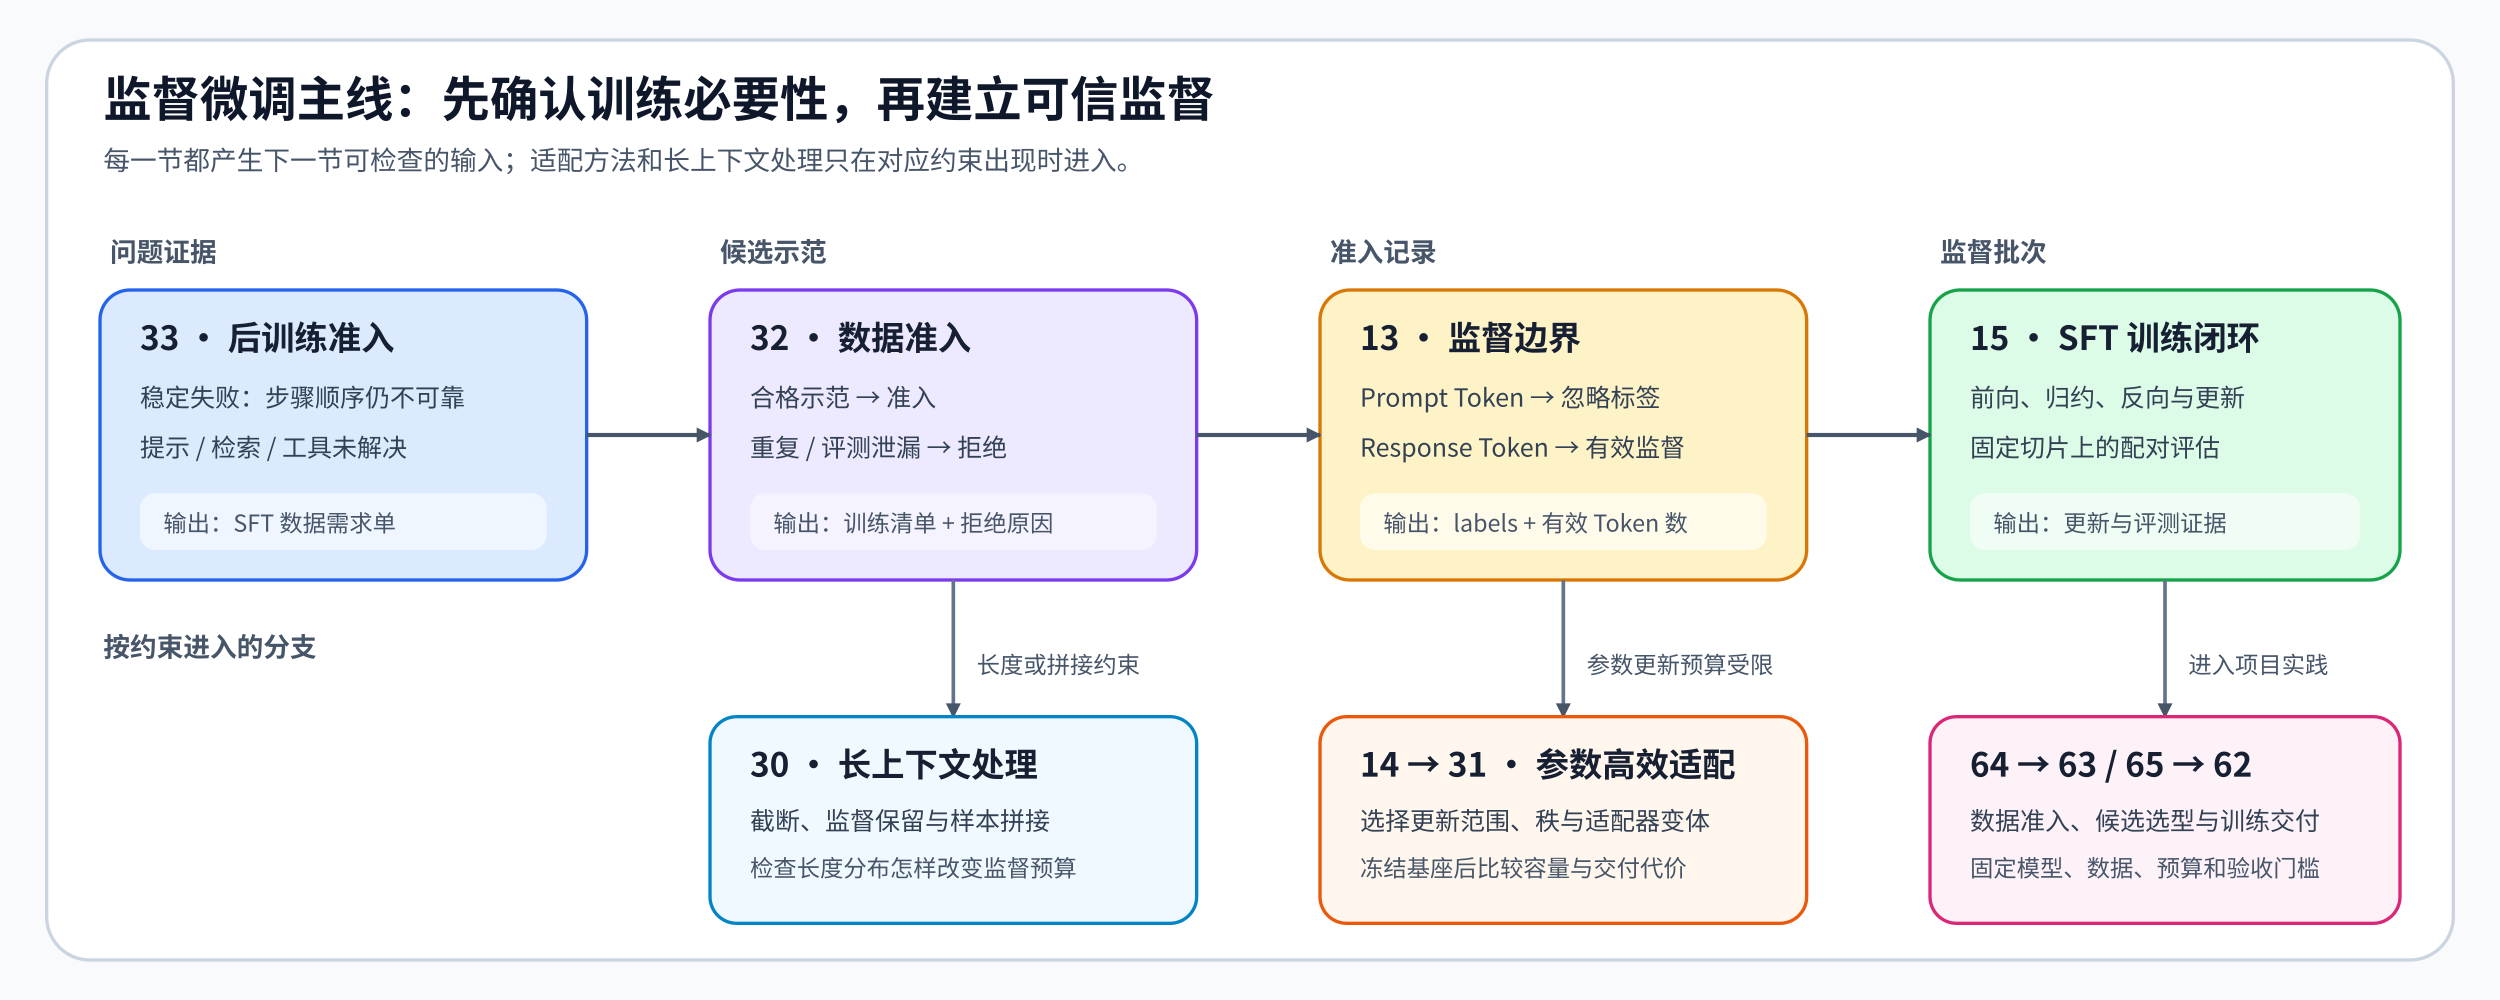
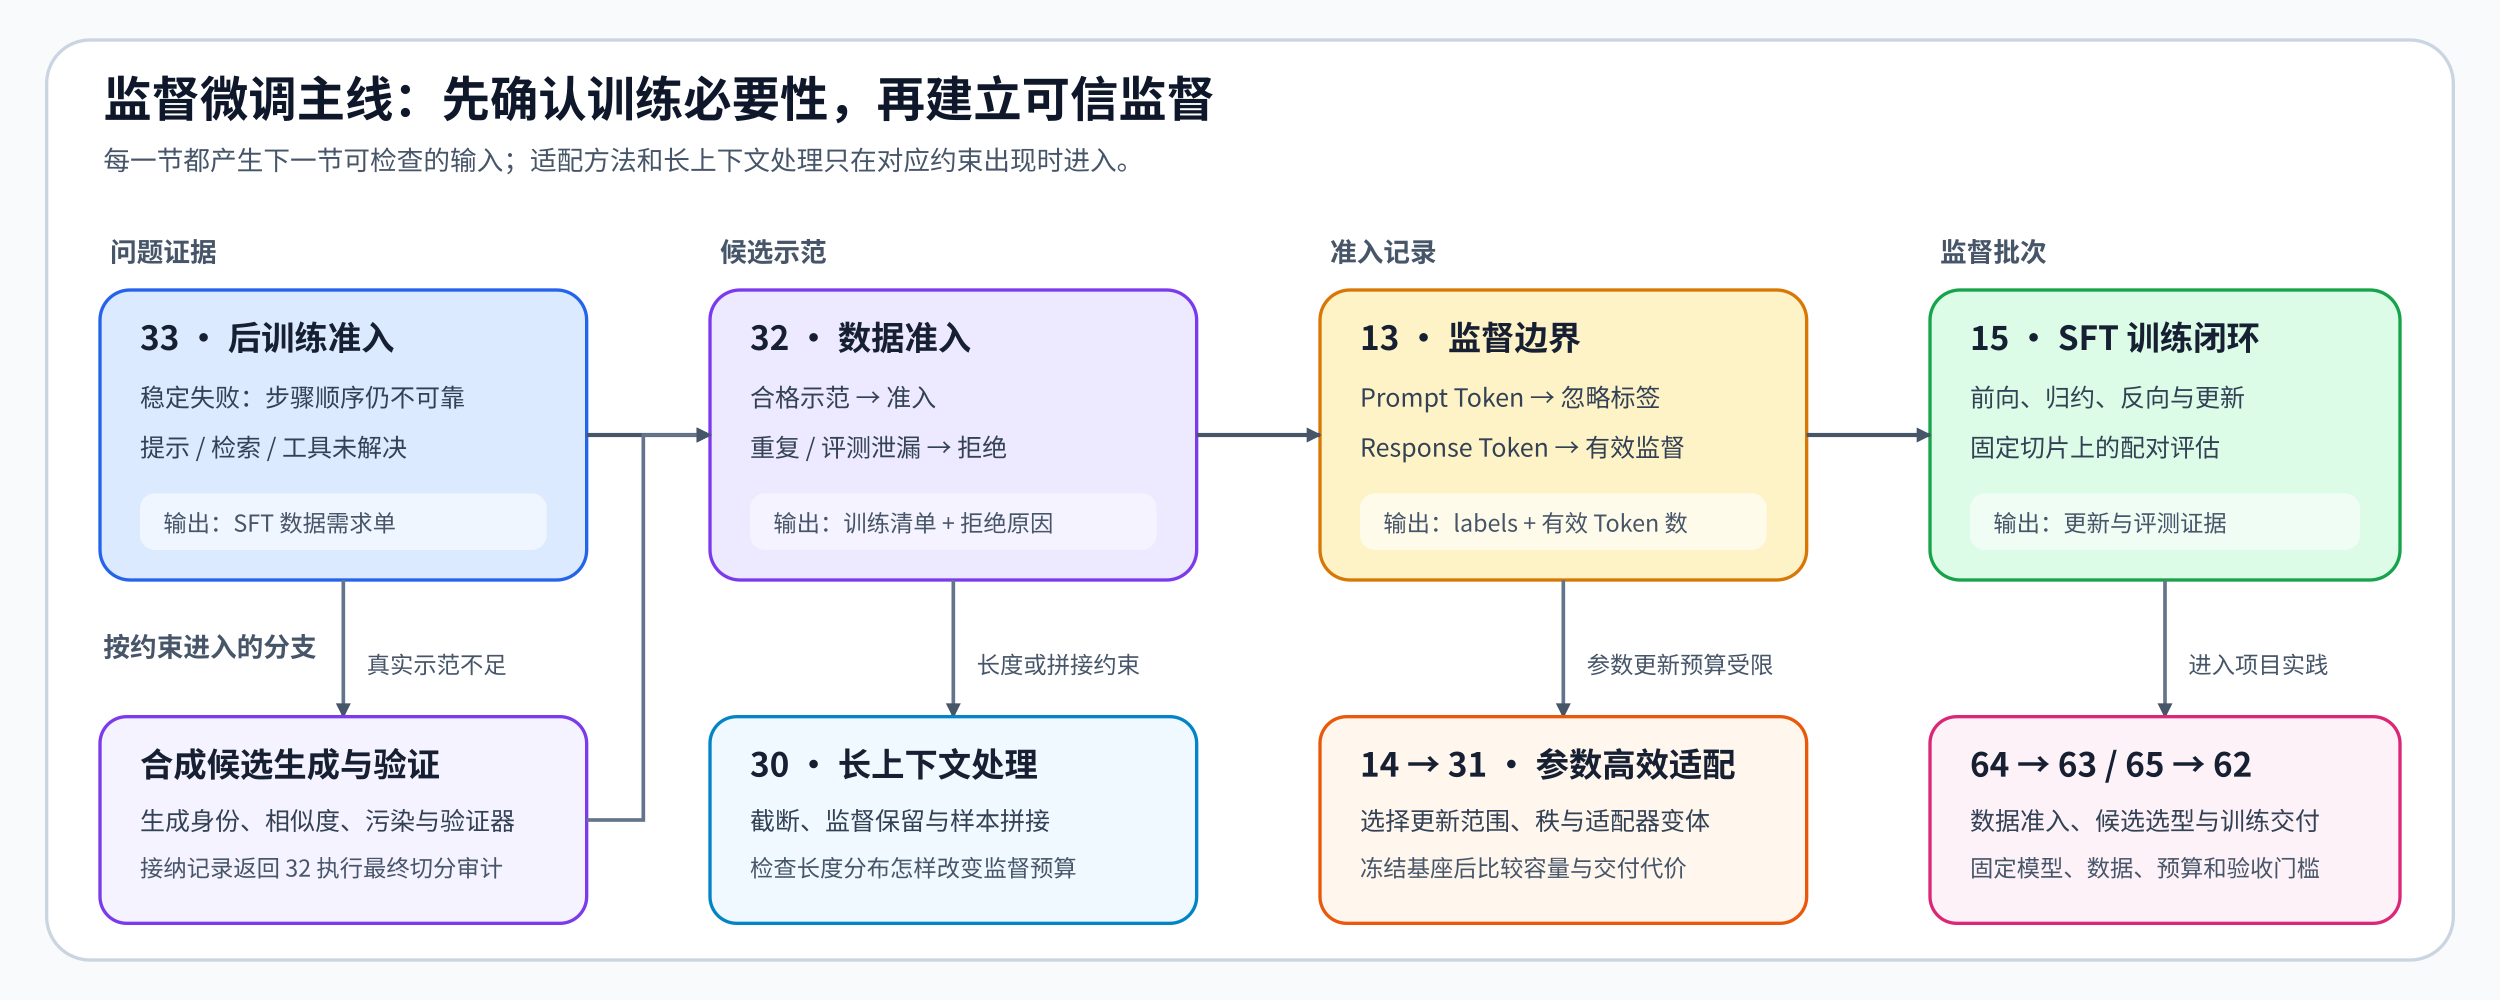
<svg xmlns="http://www.w3.org/2000/svg" width="1500" height="600" viewBox="0 0 1500 600" role="img" aria-labelledby="title desc">
  <defs>
    <marker id="arrow" markerWidth="9" markerHeight="9" refX="8" refY="4.5" orient="auto" markerUnits="userSpaceOnUse">
      <path d="M0 0L9 4.5L0 9Z" fill="#475569" />
    </marker>
    <style>
      .title{font-family:"Noto Sans CJK SC",sans-serif;font-size:29px;font-weight:700;fill:#0F172A}.sub{font-family:"Noto Sans CJK SC",sans-serif;font-size:16px;fill:#475569}
      .step{font-family:"Noto Sans CJK SC",sans-serif;font-size:16px;font-weight:700;fill:#475569}.head{font-family:"Noto Sans CJK SC",sans-serif;font-size:20px;font-weight:700;fill:#172033}
      .body{font-family:"Noto Sans CJK SC",sans-serif;font-size:15px;fill:#334155}.small{font-family:"Noto Sans CJK SC",sans-serif;font-size:14px;fill:#475569}
      .line{fill:none;stroke:#475569;stroke-width:2.5;marker-end:url(#arrow)}.branch{fill:none;stroke:#64748B;stroke-width:2.2;marker-end:url(#arrow)}
    </style>
  </defs>
  <rect width="1500" height="600" fill="#F8FAFC" />
  <rect x="28" y="24" width="1444" height="552" rx="26" fill="#FFFFFF" stroke="#CBD5E1" stroke-width="2" />
  <text x="62" y="70" class="title">监督微调主线：先确认训练必要性，再建立可信监督</text>
  <text x="62" y="102" class="sub">每一节都产生下一节可检查的输入；适配方法和长上下文处理只在对应约束出现时进入。</text>
  <text x="66" y="157" class="step">问题证据</text>
  <rect x="60" y="174" width="292" height="174" rx="18" fill="#DBEAFE" stroke="#2563EB" stroke-width="2" />
  <text x="84" y="210" class="head">33 · 后训练准入</text>
  <text x="84" y="244" class="body">稳定失败：步骤顺序仍不可靠</text>
  <text x="84" y="274" class="body">提示 / 检索 / 工具未解决</text>
  <rect x="84" y="296" width="244" height="34" rx="9" fill="#EFF6FF" />
  <text x="98" y="319" class="small">输出：SFT 数据需求单</text>
  <text x="432" y="157" class="step">候选示范</text>
  <rect x="426" y="174" width="292" height="174" rx="18" fill="#EDE9FE" stroke="#7C3AED" stroke-width="2" />
  <text x="450" y="210" class="head">32 · 数据准入</text>
  <text x="450" y="244" class="body">合格示范 → 准入</text>
  <text x="450" y="274" class="body">重复 / 评测泄漏 → 拒绝</text>
  <rect x="450" y="296" width="244" height="34" rx="9" fill="#F5F3FF" />
  <text x="464" y="319" class="small">输出：训练清单 + 拒绝原因</text>
  <text x="798" y="157" class="step">准入记录</text>
  <rect x="792" y="174" width="292" height="174" rx="18" fill="#FEF3C7" stroke="#D97706" stroke-width="2" />
  <text x="816" y="210" class="head">13 · 监督边界</text>
  <text x="816" y="244" class="body">Prompt Token → 忽略标签</text>
  <text x="816" y="274" class="body">Response Token → 有效监督</text>
  <rect x="816" y="296" width="244" height="34" rx="9" fill="#FFFBEB" />
  <text x="830" y="319" class="small">输出：labels + 有效 Token 数</text>
  <text x="1164" y="157" class="step">监督批次</text>
  <rect x="1158" y="174" width="282" height="174" rx="18" fill="#DCFCE7" stroke="#16A34A" stroke-width="2" />
  <text x="1182" y="210" class="head">15 · SFT 训练闭环</text>
  <text x="1182" y="244" class="body">前向、归约、反向与更新</text>
  <text x="1182" y="274" class="body">固定切片上的配对评估</text>
  <rect x="1182" y="296" width="234" height="34" rx="9" fill="#F0FDF4" />
  <text x="1196" y="319" class="small">输出：更新与评测证据</text>
  <path d="M352 261H426" class="line" />
  <path d="M718 261H792" class="line" />
  <path d="M1084 261H1158" class="line" />
  <text x="62" y="394" class="step">按约束进入的分支</text>
+   <path d="M206 348V430" class="branch" />
+   <text x="220" y="404" class="small">真实示范不足</text>
  <path d="M572 348V430" class="branch" />
  <text x="586" y="404" class="small">长度或拼接约束</text>
  <path d="M938 348V430" class="branch" />
  <text x="952" y="404" class="small">参数更新预算受限</text>
  <path d="M1299 348V430" class="branch" />
  <text x="1313" y="404" class="small">进入项目实践</text>
+   <rect x="60" y="430" width="292" height="124" rx="16" fill="#F5F3FF" stroke="#7C3AED" stroke-width="2" />
+   <text x="84" y="466" class="head">合成候选生成与验证</text>
+   <text x="84" y="498" class="body">生成身份、相似度、污染与验证器</text>
+   <text x="84" y="526" class="small">接纳记录返回 32 执行最终切分审计</text>
+   <path d="M352 492H386V261H426" class="branch" />
  <rect x="426" y="430" width="292" height="124" rx="16" fill="#F0F9FF" stroke="#0284C7" stroke-width="2" />
  <text x="450" y="466" class="head">30 · 长上下文处理</text>
  <text x="450" y="498" class="body">截断、监督保留与样本拼接</text>
  <text x="450" y="526" class="small">检查长度分布怎样改变监督预算</text>
  <rect x="792" y="430" width="292" height="124" rx="16" fill="#FFF7ED" stroke="#EA580C" stroke-width="2" />
  <text x="816" y="466" class="head">14 → 31 · 参数高效适配</text>
  <text x="816" y="498" class="body">选择更新范围、秩与适配器变体</text>
  <text x="816" y="526" class="small">冻结基座后比较容量与交付代价</text>
  <rect x="1158" y="430" width="282" height="124" rx="16" fill="#FDF2F8" stroke="#DB2777" stroke-width="2" />
  <text x="1182" y="466" class="head">64 → 63 / 65 → 62</text>
  <text x="1182" y="498" class="body">数据准入、候选选型与训练交付</text>
  <text x="1182" y="526" class="small">固定模型、数据、预算和验收门槛</text>
</svg>
